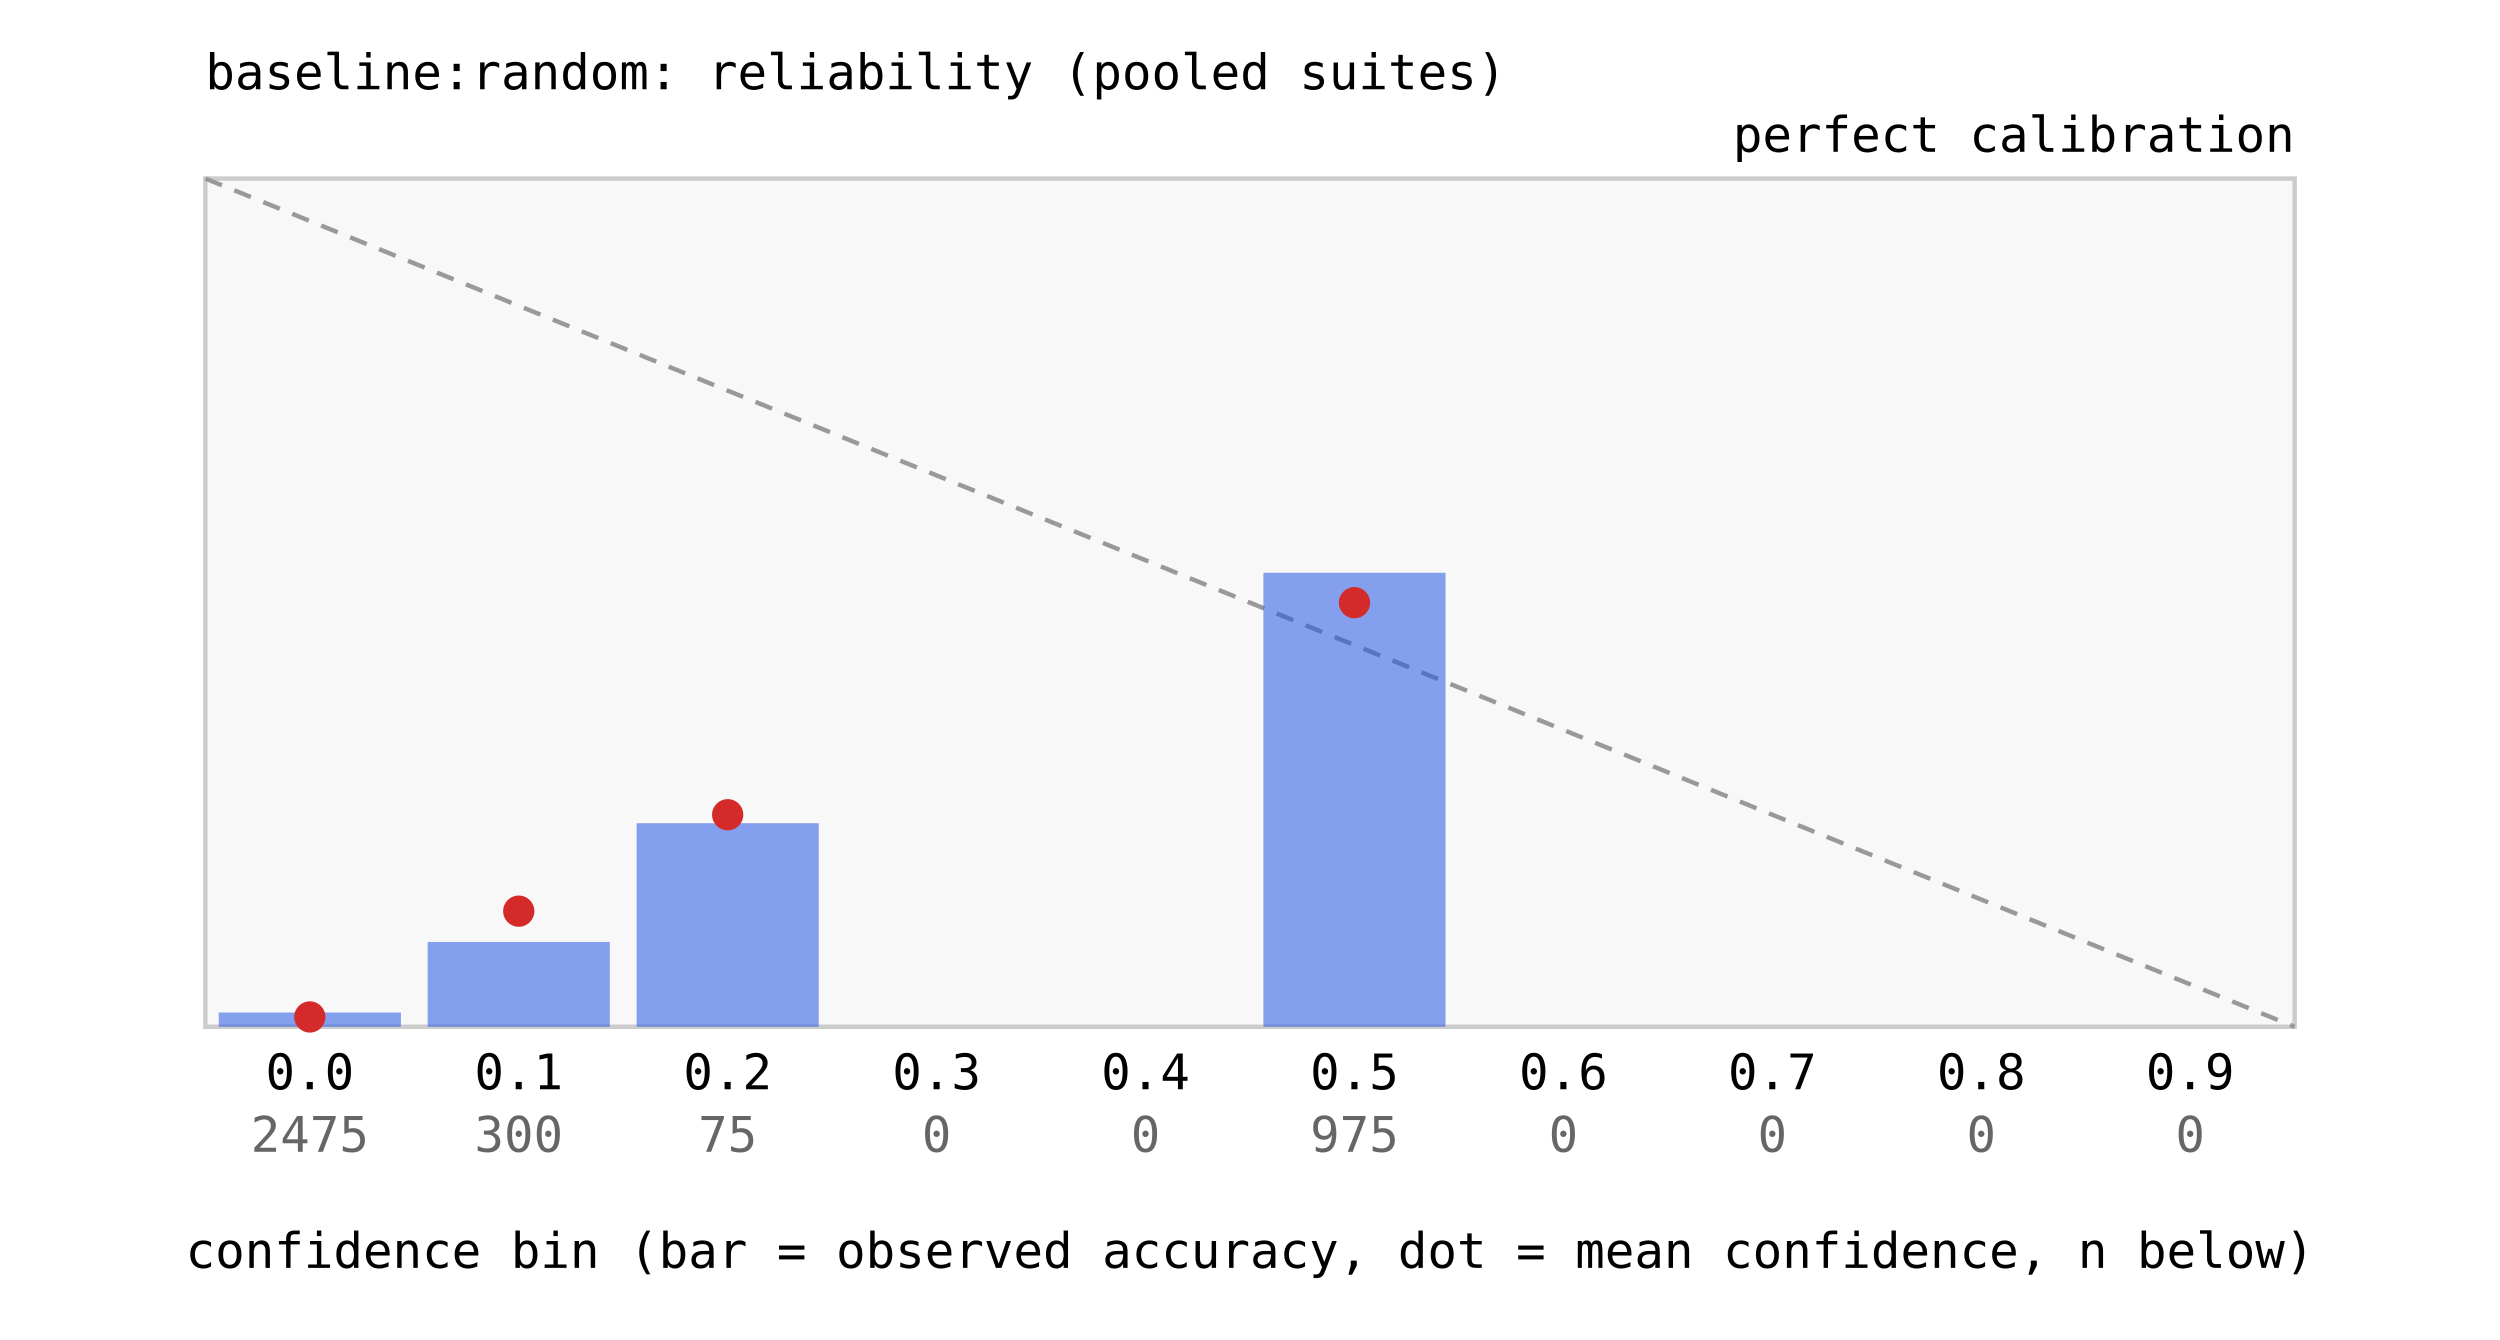
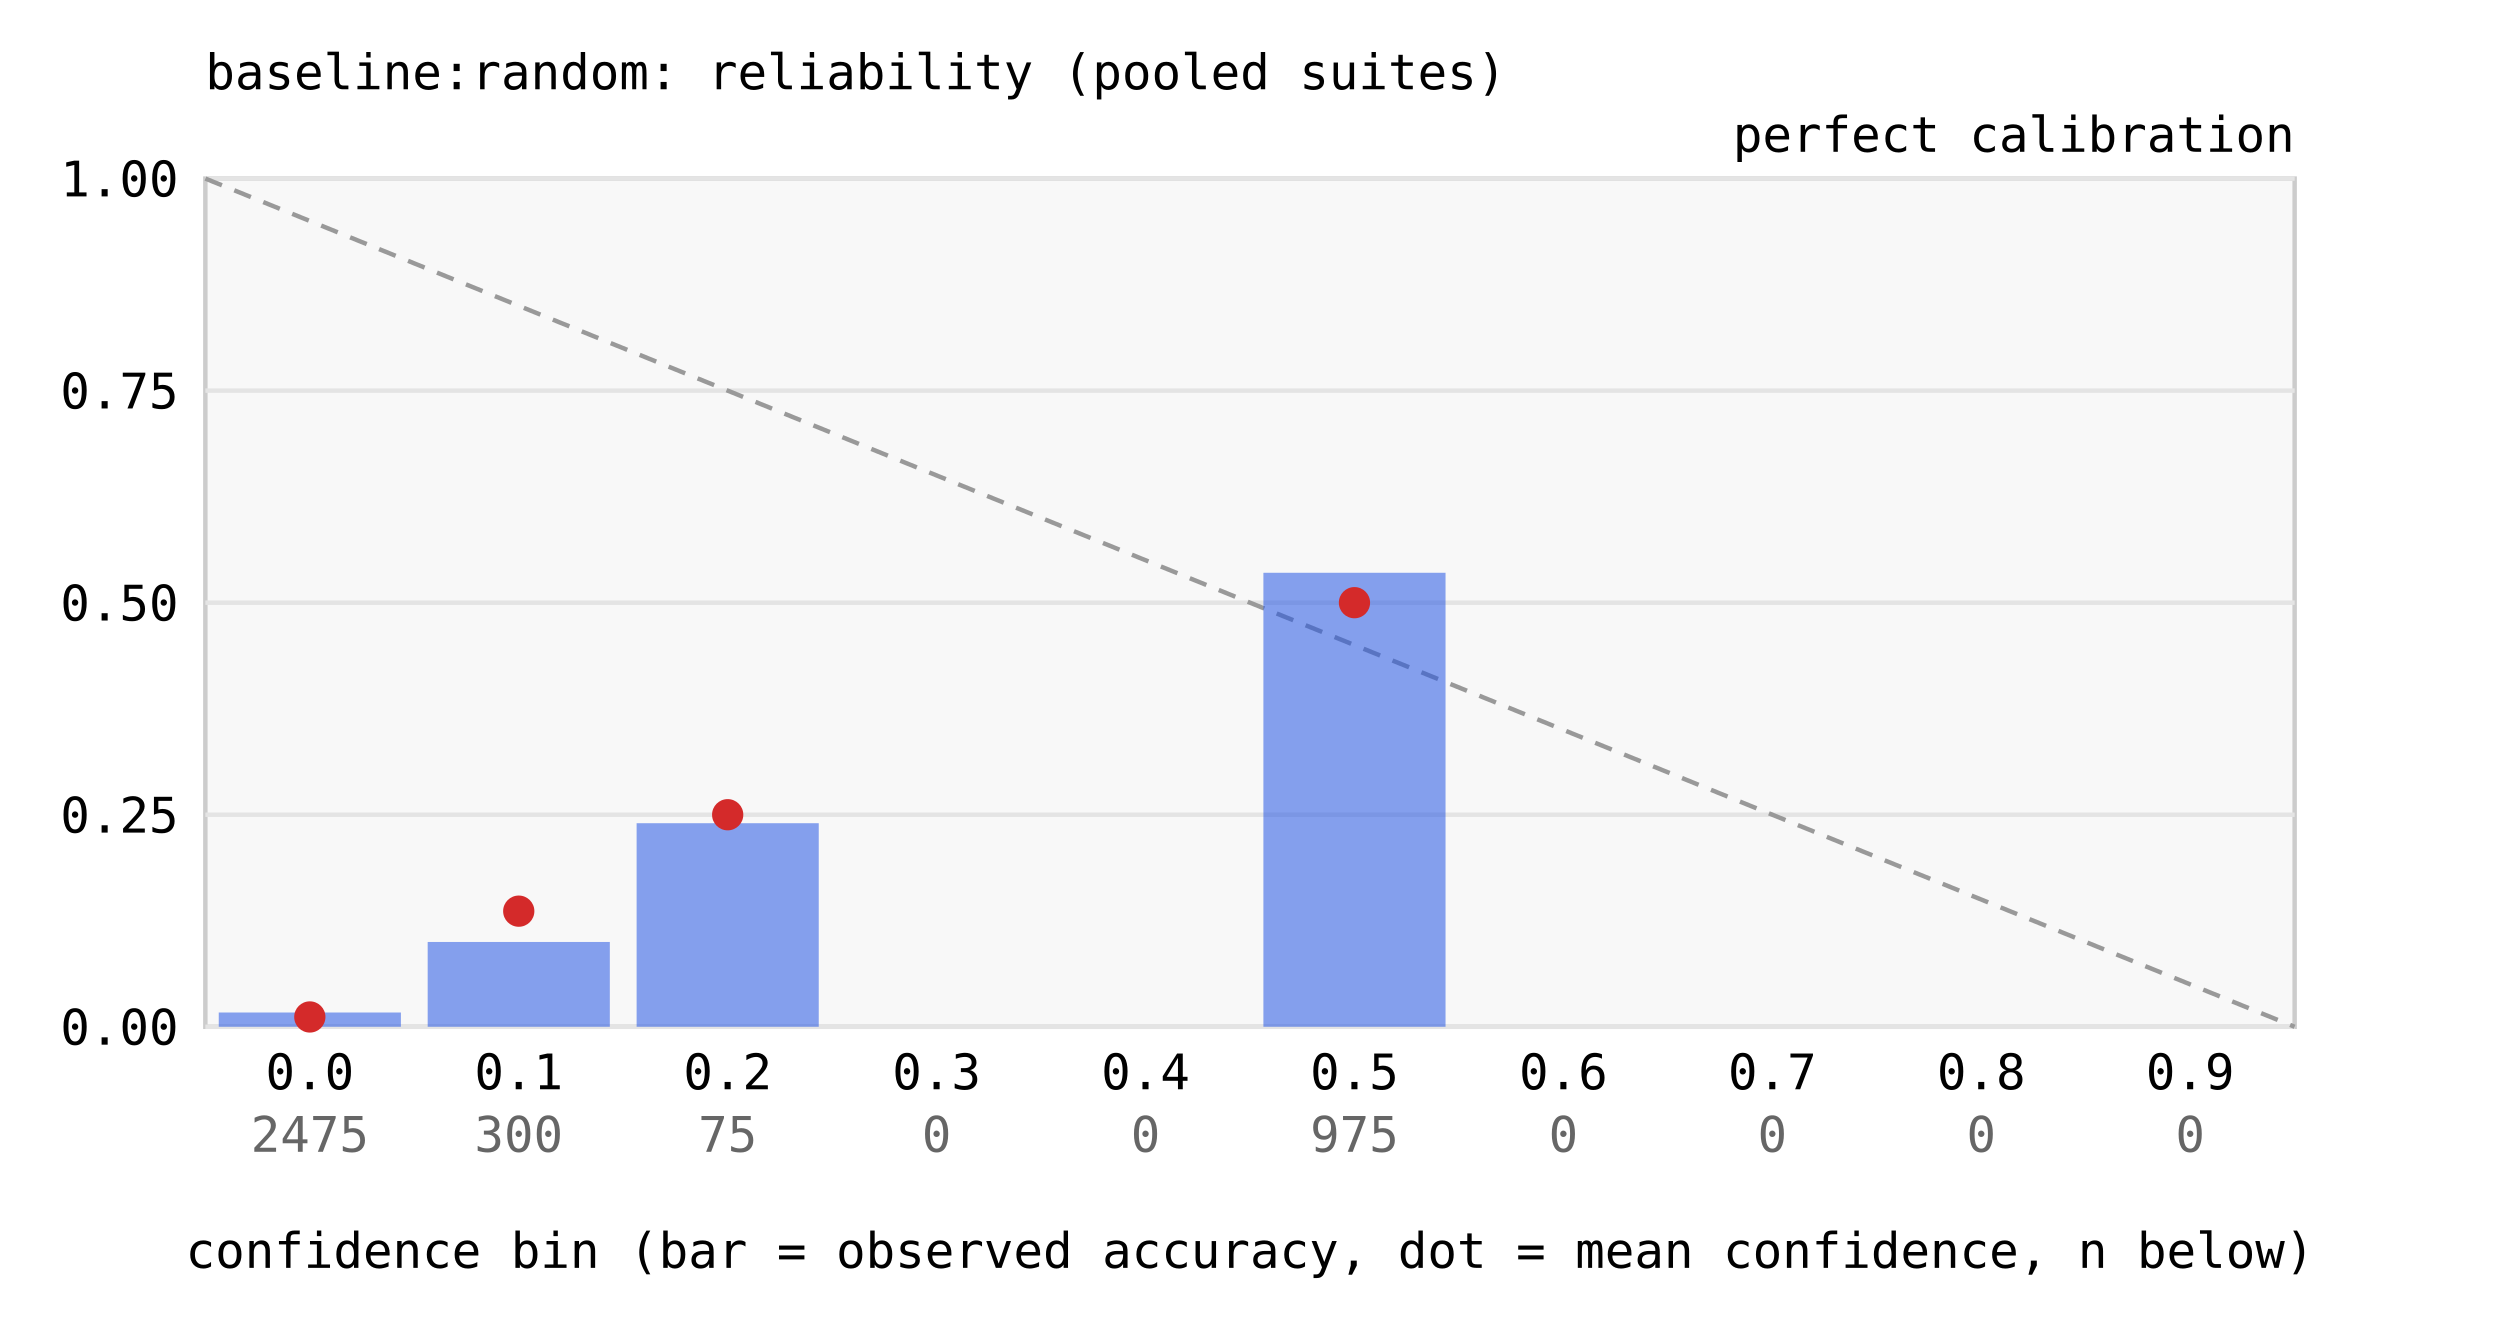
<svg xmlns="http://www.w3.org/2000/svg" width="560" height="300" viewBox="0 0 560 300" font-family="monospace" font-size="11">
  <text x="46.0" y="20">baseline:random: reliability (pooled suites)</text>
  <rect x="46.0" y="40.0" width="468.0" height="190.0" fill="#f8f8f8" stroke="#ccc" />
+   <line x1="46.0" y1="230.0" x2="514.0" y2="230.0" stroke="#e4e4e4" />
+   <text x="40" y="234.0" text-anchor="end">0.00</text>
+   <line x1="46.0" y1="182.5" x2="514.0" y2="182.5" stroke="#e4e4e4" />
+   <text x="40" y="186.5" text-anchor="end">0.25</text>
+   <line x1="46.0" y1="135.0" x2="514.0" y2="135.0" stroke="#e4e4e4" />
+   <text x="40" y="139.0" text-anchor="end">0.50</text>
+   <line x1="46.0" y1="87.5" x2="514.0" y2="87.5" stroke="#e4e4e4" />
+   <text x="40" y="91.5" text-anchor="end">0.75</text>
+   <line x1="46.0" y1="40.0" x2="514.0" y2="40.0" stroke="#e4e4e4" />
+   <text x="40" y="44.0" text-anchor="end">1.00</text>
  <line x1="46.0" y1="40.0" x2="514.0" y2="230.0" stroke="#999" stroke-dasharray="4 3" />
  <text x="514.0" y="34.0" text-anchor="end">perfect calibration</text>
  <rect x="49.0" y="226.8" width="40.8" height="3.2" fill="#2455e4" opacity="0.55" />
  <circle cx="69.4" cy="227.8" r="3.5" fill="#d42a2a" />
  <text x="69.4" y="244.0" text-anchor="middle">0.0</text>
  <text x="69.4" y="258.0" text-anchor="middle" fill="#666">2475</text>
  <rect x="95.8" y="211.0" width="40.8" height="19.0" fill="#2455e4" opacity="0.55" />
  <circle cx="116.2" cy="204.1" r="3.5" fill="#d42a2a" />
  <text x="116.2" y="244.0" text-anchor="middle">0.1</text>
  <text x="116.2" y="258.0" text-anchor="middle" fill="#666">300</text>
  <rect x="142.6" y="184.4" width="40.8" height="45.6" fill="#2455e4" opacity="0.55" />
  <circle cx="163.0" cy="182.5" r="3.5" fill="#d42a2a" />
  <text x="163.0" y="244.0" text-anchor="middle">0.2</text>
  <text x="163.0" y="258.0" text-anchor="middle" fill="#666">75</text>
  <rect x="189.4" y="230.0" width="40.8" height="0.0" fill="#2455e4" opacity="0.55" />
  <text x="209.8" y="244.0" text-anchor="middle">0.3</text>
  <text x="209.8" y="258.0" text-anchor="middle" fill="#666">0</text>
  <rect x="236.2" y="230.0" width="40.8" height="0.0" fill="#2455e4" opacity="0.55" />
  <text x="256.6" y="244.0" text-anchor="middle">0.4</text>
  <text x="256.6" y="258.0" text-anchor="middle" fill="#666">0</text>
  <rect x="283.0" y="128.3" width="40.8" height="101.7" fill="#2455e4" opacity="0.55" />
  <circle cx="303.4" cy="135.0" r="3.5" fill="#d42a2a" />
  <text x="303.4" y="244.0" text-anchor="middle">0.5</text>
  <text x="303.4" y="258.0" text-anchor="middle" fill="#666">975</text>
  <rect x="329.8" y="230.0" width="40.8" height="0.0" fill="#2455e4" opacity="0.55" />
  <text x="350.2" y="244.0" text-anchor="middle">0.6</text>
  <text x="350.2" y="258.0" text-anchor="middle" fill="#666">0</text>
  <rect x="376.6" y="230.0" width="40.8" height="0.0" fill="#2455e4" opacity="0.55" />
  <text x="397.0" y="244.0" text-anchor="middle">0.7</text>
  <text x="397.0" y="258.0" text-anchor="middle" fill="#666">0</text>
  <rect x="423.4" y="230.0" width="40.8" height="0.0" fill="#2455e4" opacity="0.55" />
  <text x="443.8" y="244.0" text-anchor="middle">0.8</text>
  <text x="443.8" y="258.0" text-anchor="middle" fill="#666">0</text>
  <rect x="470.2" y="230.0" width="40.8" height="0.0" fill="#2455e4" opacity="0.55" />
  <text x="490.6" y="244.0" text-anchor="middle">0.9</text>
  <text x="490.6" y="258.0" text-anchor="middle" fill="#666">0</text>
  <text x="280" y="284.0" text-anchor="middle">confidence bin (bar = observed accuracy, dot = mean confidence, n below)</text>
</svg>
